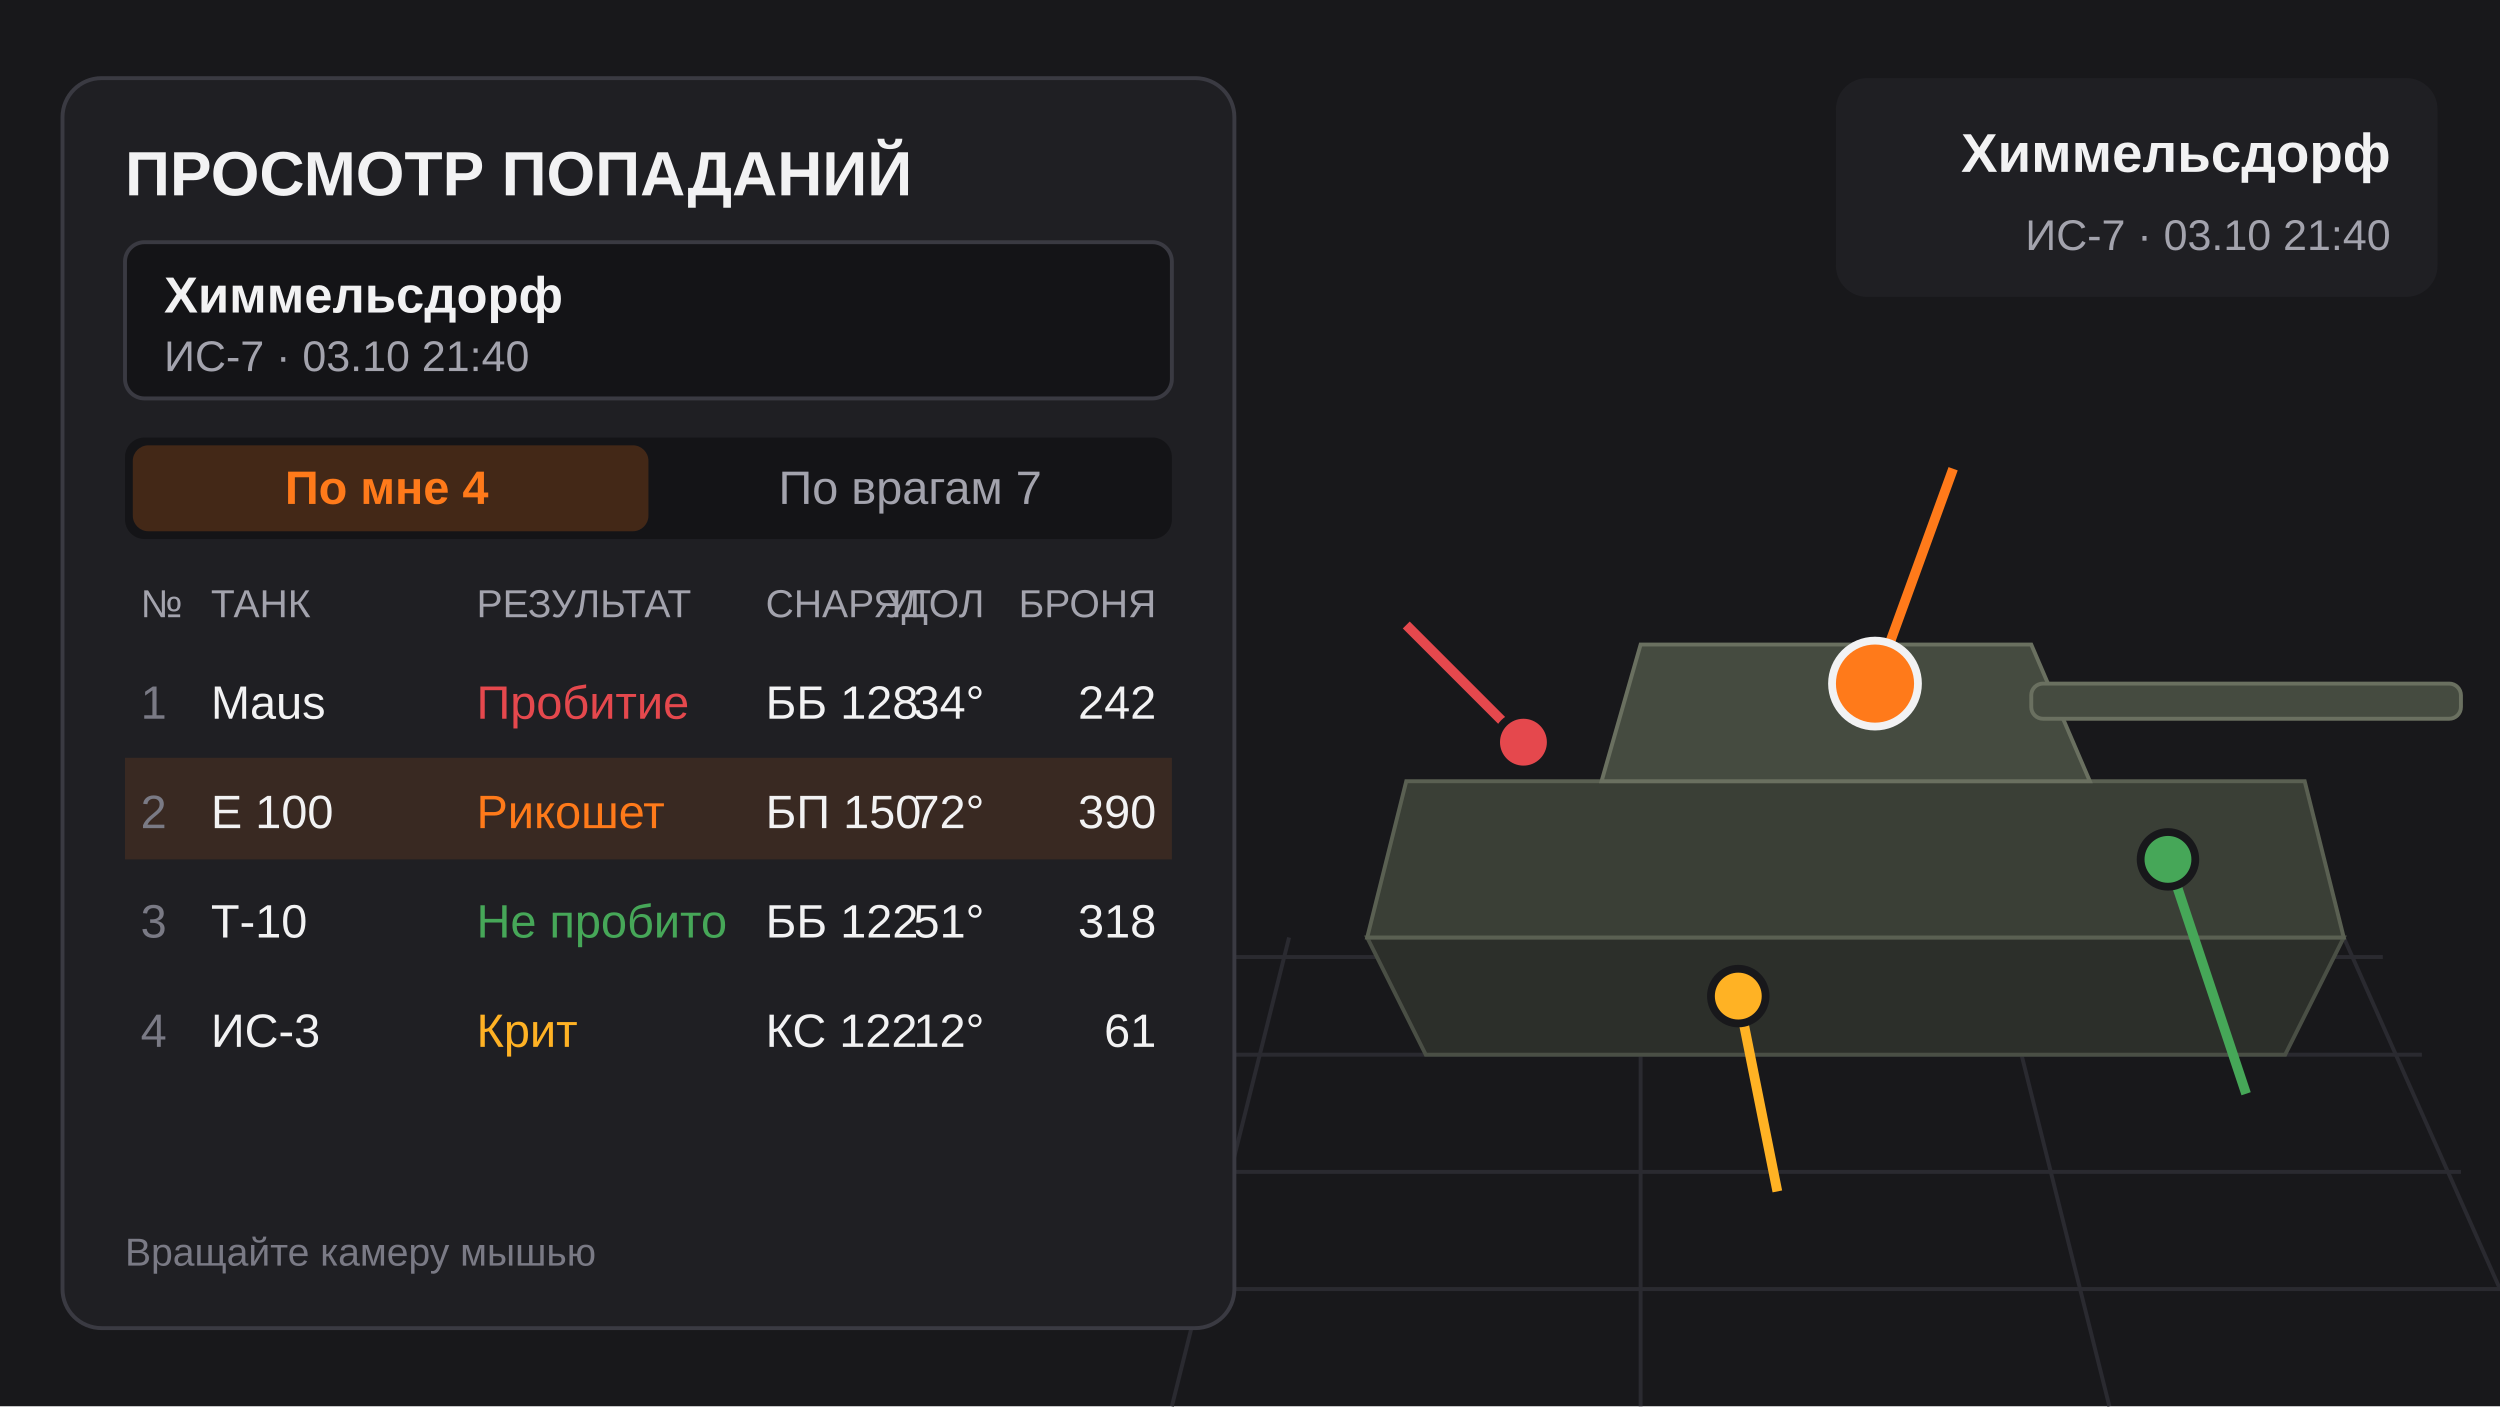
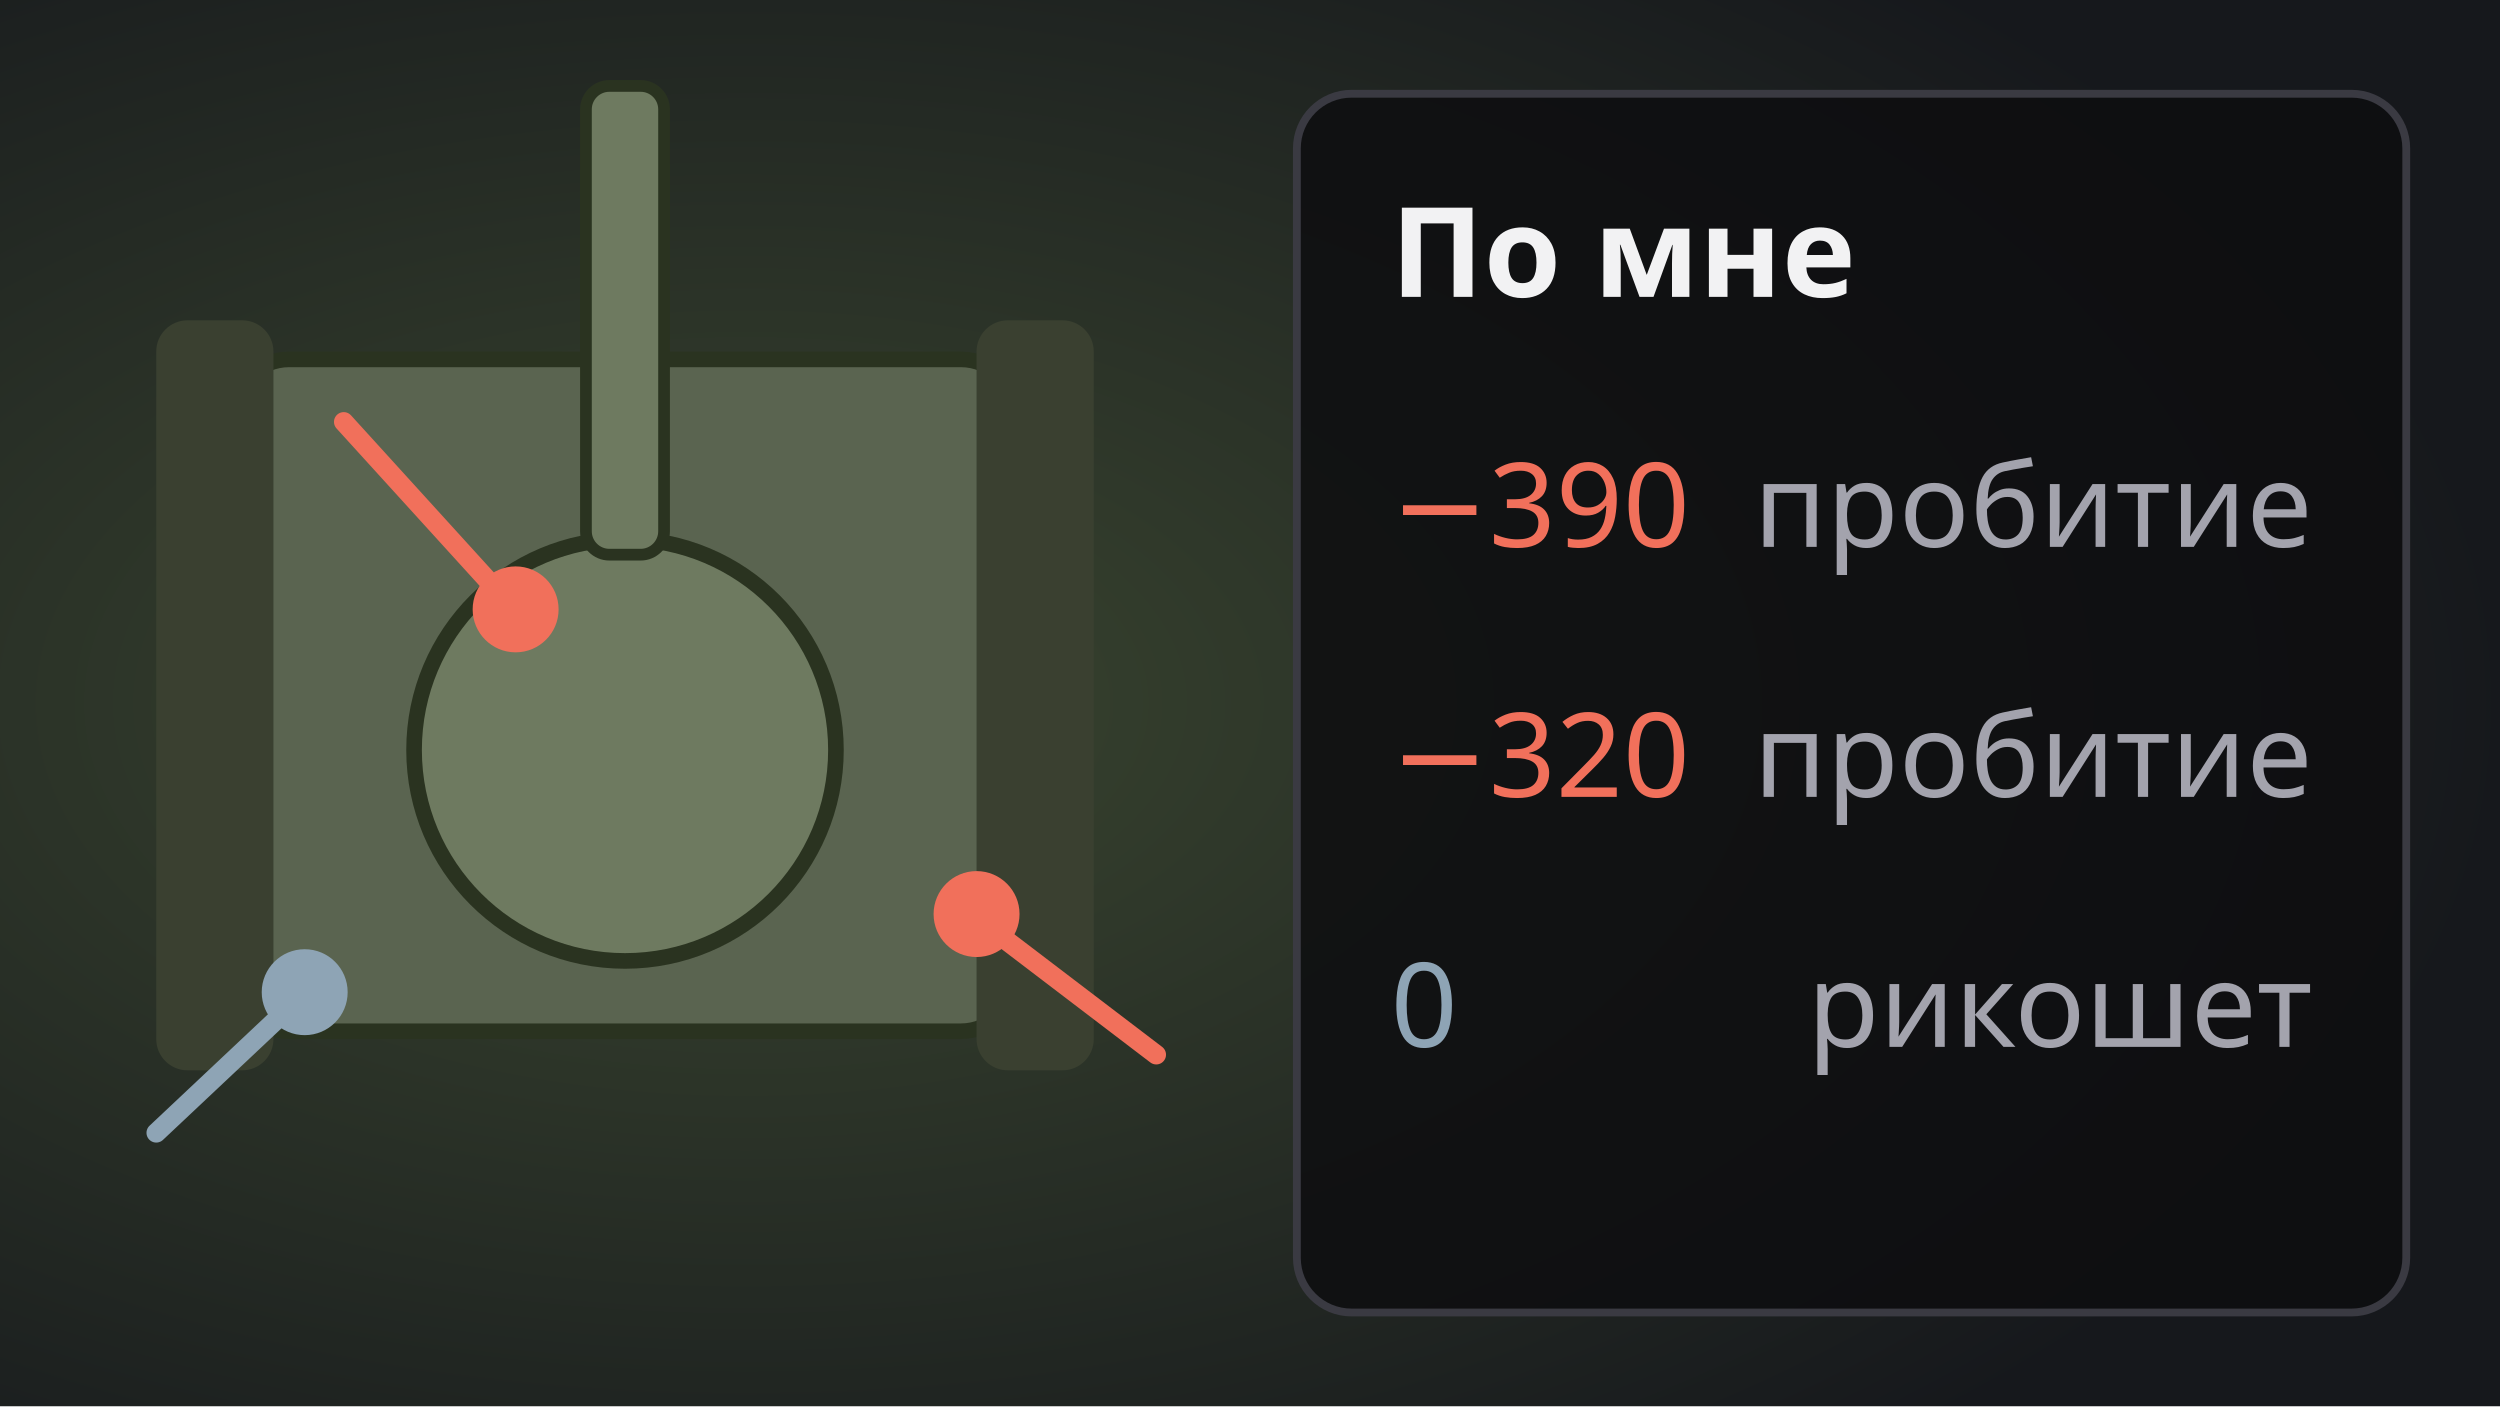
- <svg xmlns="http://www.w3.org/2000/svg" width="640" height="360" viewBox="0 0 640 360">
-   <rect width="640" height="360" fill="#18181b" />
-   <g stroke="#2a2a30" stroke-width="1">
-     <path d="M250 300 L630 300 M280 270 L620 270 M310 245 L610 245 M240 330 L640 330" />
-     <path d="M330 240 L300 360 M420 240 L420 360 M510 240 L540 360 M600 240 L640 330" />
+ <svg xmlns="http://www.w3.org/2000/svg" width="640" height="360" viewBox="0 0 640 360" font-family="Fira Sans">
+   <defs>
+     <radialGradient id="g" cx=".3" cy=".5" r=".7">
+       <stop offset="0" stop-color="#3a4630" />
+       <stop offset="1" stop-color="#16181c" />
+     </radialGradient>
+   </defs>
+   <rect width="640" height="360" fill="url(#g)" />
+   <g transform="translate(40 52)">
+     <rect x="20" y="40" width="200" height="172" rx="14" fill="#5a6450" stroke="#2a3320" stroke-width="4" />
+     <rect x="0" y="30" width="30" height="192" rx="8" fill="#3a4030" />
+     <rect x="210" y="30" width="30" height="192" rx="8" fill="#3a4030" />
+     <circle cx="120" cy="140" r="54" fill="#6e7a60" stroke="#2a3320" stroke-width="4" />
+     <rect x="110" y="-30" width="20" height="120" rx="6" fill="#6e7a60" stroke="#2a3320" stroke-width="3" />
  </g>
-   <g transform="translate(350 120)">
-     <path d="M0 120 L250 120 L235 150 L15 150 Z" fill="#2c2f2a" stroke="#4a4f45" />
-     <path d="M10 80 L240 80 L250 120 L0 120 Z" fill="#3a3f36" stroke="#5a6052" />
-     <path d="M70 45 L170 45 L185 80 L60 80 Z" fill="#454b40" stroke="#6a7060" />
-     <rect x="170" y="55" width="110" height="9" rx="3" fill="#454b40" stroke="#6a7060" />
-     <g stroke-width="2.5">
-       <line x1="10" y1="40" x2="40" y2="70" stroke="#e5484d" />
-       <circle cx="40" cy="70" r="7" fill="#e5484d" stroke="#18181b" stroke-width="2" />
-       <line x1="150" y1="0" x2="130" y2="55" stroke="#ff7a1a" />
-       <circle cx="130" cy="55" r="11" fill="#ff7a1a" stroke="#f2f2f3" stroke-width="2" />
-       <line x1="225" y1="160" x2="205" y2="100" stroke="#46a758" />
-       <circle cx="205" cy="100" r="7" fill="#46a758" stroke="#18181b" stroke-width="2" />
-       <line x1="105" y1="185" x2="95" y2="135" stroke="#ffb224" />
-       <circle cx="95" cy="135" r="7" fill="#ffb224" stroke="#18181b" stroke-width="2" />
-     </g>
+   <g stroke-width="5" stroke-linecap="round">
+     <path d="M88 108 128 152" stroke="#f1705b" />
+     <path d="M296 270 254 238" stroke="#f1705b" />
+     <path d="M40 290 74 258" stroke="#8ea4b5" />
  </g>
-   <g font-family="Segoe UI, Arial, sans-serif">
-     <rect x="16" y="20" width="300" height="320" rx="10" fill="#1f1f23" stroke="#3a3a42" />
-     <text x="32" y="50" font-size="16" font-weight="700" fill="#f2f2f3">ПРОСМОТР ПОПАДАНИЙ</text>
-     <rect x="32" y="62" width="268" height="40" rx="5" fill="#141417" stroke="#3a3a42" />
-     <text x="42" y="80" font-size="13" font-weight="700" fill="#f2f2f3">Химмельсдорф</text>
-     <text x="42" y="95" font-size="11" fill="#a3a3ad">ИС-7 · 03.10 21:40</text>
-     <rect x="32" y="112" width="268" height="26" rx="5" fill="#141417" />
-     <rect x="34" y="114" width="132" height="22" rx="4" fill="#ff7a1a" fill-opacity="0.2" />
-     <text x="99" y="129" font-size="12" font-weight="700" fill="#ff7a1a" text-anchor="middle">По мне 4</text>
-     <text x="233" y="129" font-size="12" fill="#a3a3ad" text-anchor="middle">По врагам 7</text>
-     <g font-size="10" fill="#a3a3ad">
-       <text x="36" y="158">№</text>
-       <text x="54" y="158">ТАНК</text>
-       <text x="122" y="158">РЕЗУЛЬТАТ</text>
-       <text x="196" y="158">СНАРЯД</text>
-       <text x="252" y="158" text-anchor="end">УГОЛ</text>
-       <text x="296" y="158" text-anchor="end">БРОНЯ</text>
-     </g>
-     <g font-size="12">
-       <text x="36" y="184" fill="#7a7a85">1</text>
-       <text x="54" y="184" fill="#f2f2f3">Maus</text>
-       <text x="122" y="184" fill="#e5484d">Пробитие</text>
-       <text x="196" y="184" fill="#f2f2f3">ББ 128</text>
-       <text x="252" y="184" fill="#f2f2f3" text-anchor="end">34°</text>
-       <text x="296" y="184" fill="#f2f2f3" text-anchor="end">242</text>
-       <rect x="32" y="194" width="268" height="26" fill="#ff7a1a" fill-opacity="0.12" />
-       <text x="36" y="212" fill="#7a7a85">2</text>
-       <text x="54" y="212" fill="#f2f2f3">E 100</text>
-       <text x="122" y="212" fill="#ff7a1a">Рикошет</text>
-       <text x="196" y="212" fill="#f2f2f3">БП 150</text>
-       <text x="252" y="212" fill="#f2f2f3" text-anchor="end">72°</text>
-       <text x="296" y="212" fill="#f2f2f3" text-anchor="end">390</text>
-       <text x="36" y="240" fill="#7a7a85">3</text>
-       <text x="54" y="240" fill="#f2f2f3">Т-10</text>
-       <text x="122" y="240" fill="#46a758">Не пробито</text>
-       <text x="196" y="240" fill="#f2f2f3">ББ 122</text>
-       <text x="252" y="240" fill="#f2f2f3" text-anchor="end">51°</text>
-       <text x="296" y="240" fill="#f2f2f3" text-anchor="end">318</text>
-       <text x="36" y="268" fill="#7a7a85">4</text>
-       <text x="54" y="268" fill="#f2f2f3">ИС-3</text>
-       <text x="122" y="268" fill="#ffb224">Крит</text>
-       <text x="196" y="268" fill="#f2f2f3">КС 122</text>
-       <text x="252" y="268" fill="#f2f2f3" text-anchor="end">12°</text>
-       <text x="296" y="268" fill="#f2f2f3" text-anchor="end">61</text>
-     </g>
-     <text x="32" y="324" font-size="10" fill="#7a7a85">Вращайте камеру мышью</text>
-     <rect x="470" y="20" width="154" height="56" rx="8" fill="#1f1f23" />
-     <text x="612" y="44" font-size="14" font-weight="700" fill="#f2f2f3" text-anchor="end">Химмельсдорф</text>
-     <text x="612" y="64" font-size="11" fill="#a3a3ad" text-anchor="end">ИС-7 · 03.10 21:40</text>
+   <circle cx="132" cy="156" r="11" fill="#f1705b" />
+   <circle cx="250" cy="234" r="11" fill="#f1705b" />
+   <circle cx="78" cy="254" r="11" fill="#8ea4b5" />
+   <rect x="332" y="24" width="284" height="312" rx="14" fill="#0e0e10" fill-opacity=".85" stroke="#3a3a42" stroke-width="2" />
+   <text x="356" y="76" font-size="32" font-weight="700" fill="#f2f2f3">По мне</text>
+   <g font-size="30">
+     <text x="356" y="140" fill="#f1705b">−390</text>
+     <text x="592" y="140" fill="#a3a3ad" text-anchor="end">пробитие</text>
+     <text x="356" y="204" fill="#f1705b">−320</text>
+     <text x="592" y="204" fill="#a3a3ad" text-anchor="end">пробитие</text>
+     <text x="356" y="268" fill="#8ea4b5">0</text>
+     <text x="592" y="268" fill="#a3a3ad" text-anchor="end">рикошет</text>
  </g>
</svg>
